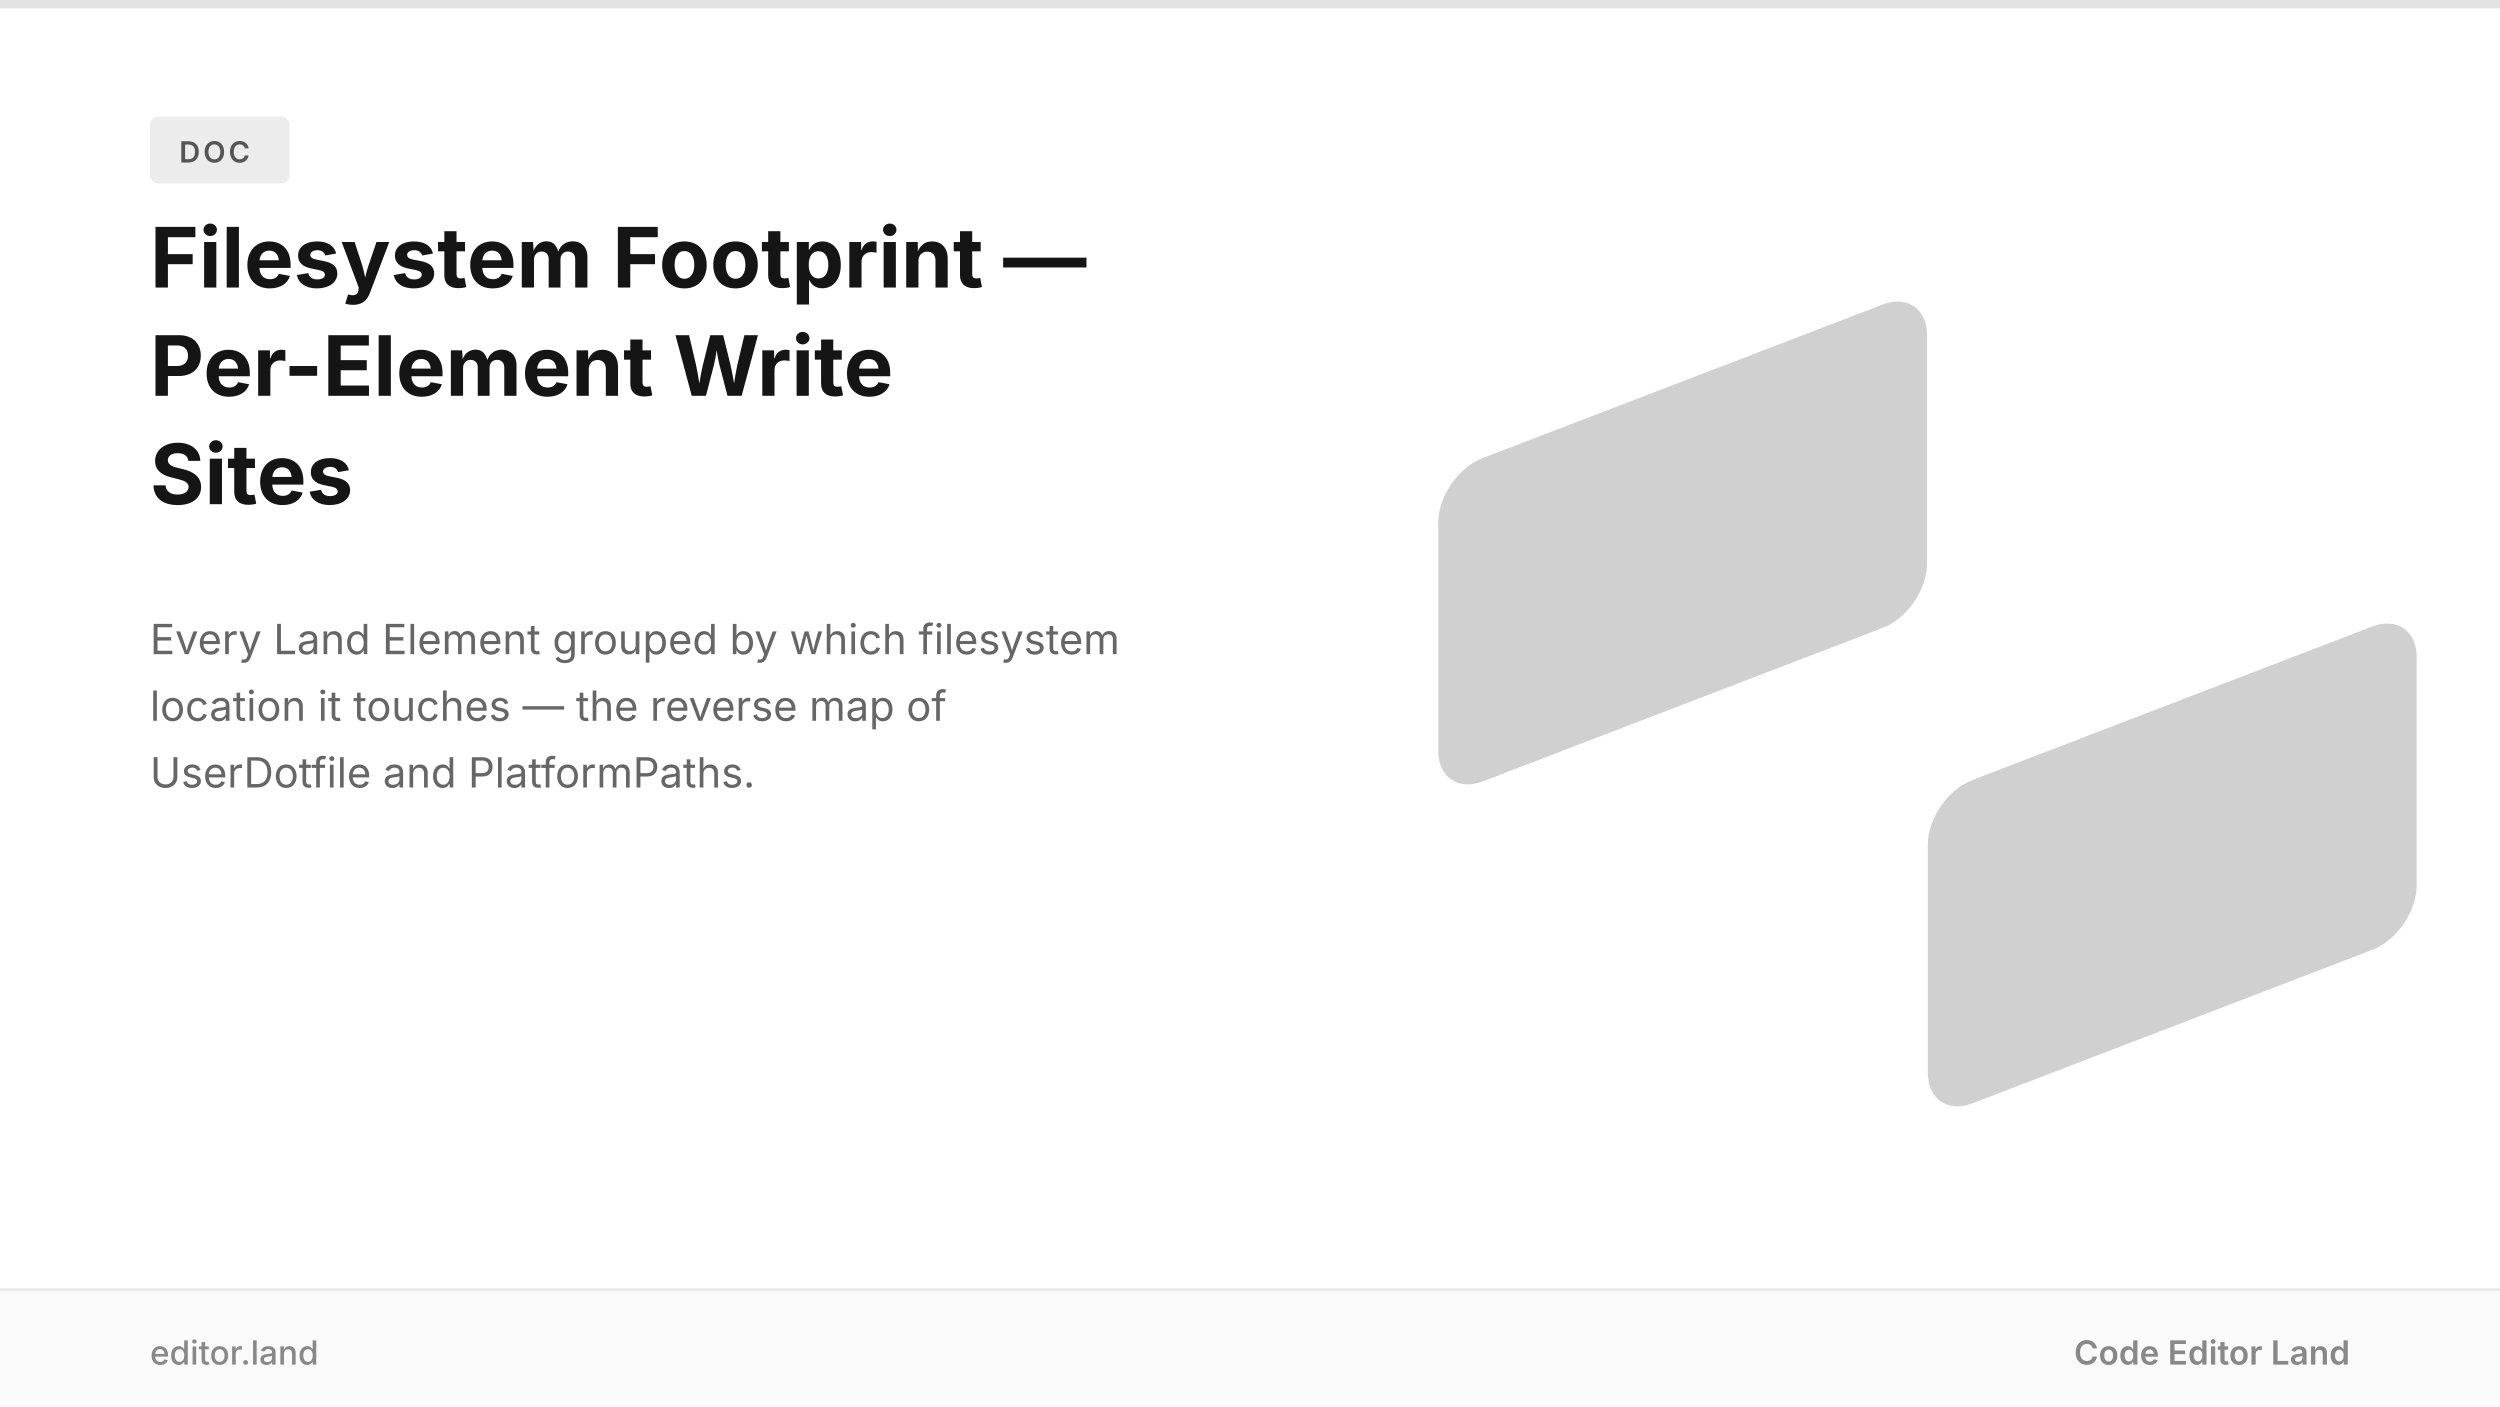
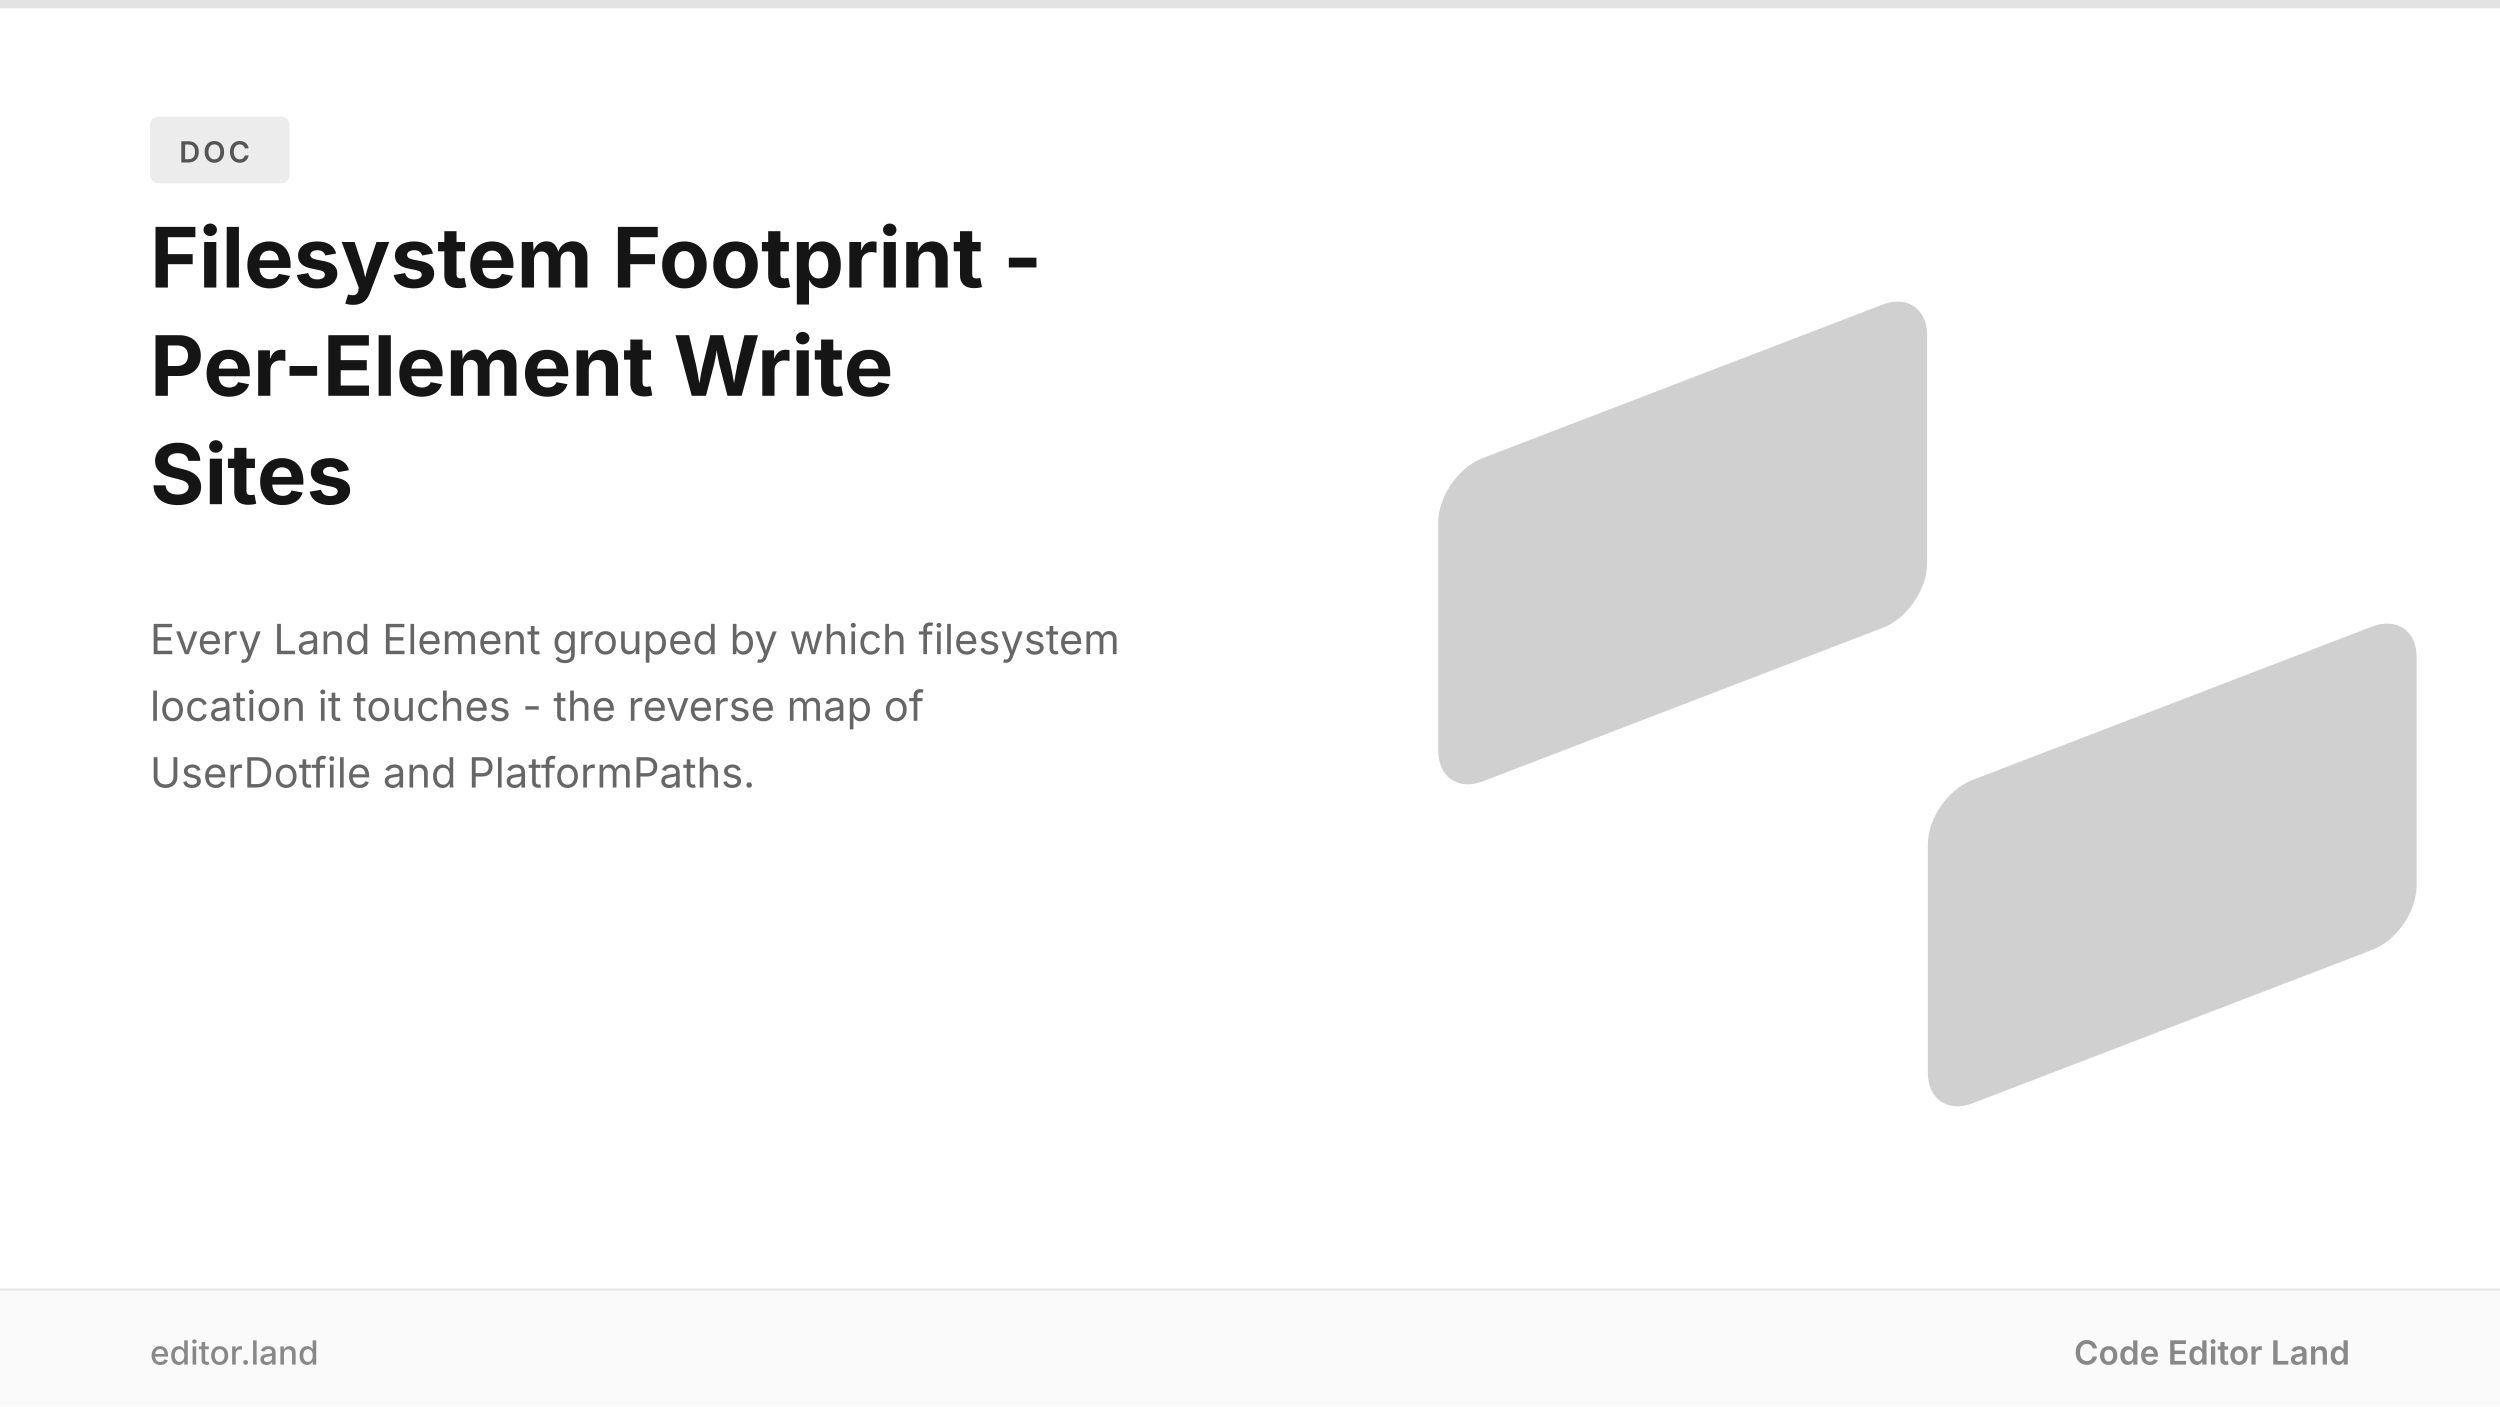
<svg xmlns="http://www.w3.org/2000/svg" width="1200" height="675" viewBox="0 0 1200 675">
  <path fill="#fff" d="M0 0h1200v675H0z" />
  <path fill="#151515" fill-opacity=".12" d="M0 0h1200v4H0z" />
  <rect width="1005.28" height="620.771" fill="#151515" fill-opacity=".2" rx="91.389" transform="matrix(-.2334 .08959 0 .25 925 138)" />
  <rect width="1005.28" height="620.771" fill="#151515" fill-opacity=".2" rx="91.389" transform="matrix(-.2334 .08959 0 .25 1160 292.55)" />
  <rect width="67" height="32" x="72" y="56" fill="#151515" fill-opacity=".08" rx="4" />
  <text x="86" y="78" fill="#555" font-family="system-ui, -apple-system, 'Segoe UI', sans-serif" font-size="14" font-weight="600" letter-spacing=".1em">DOC</text>
-   <text x="72" y="138" fill="#151515" font-family="system-ui, -apple-system, 'Segoe UI', sans-serif" font-size="40" font-weight="700">Filesystem Footprint —</text>
+   <text x="72" y="138" fill="#151515" font-family="system-ui, -apple-system, 'Segoe UI', sans-serif" font-size="40" font-weight="700">Filesystem Footprint -</text>
  <text x="72" y="190" fill="#151515" font-family="system-ui, -apple-system, 'Segoe UI', sans-serif" font-size="40" font-weight="700">Per-Element Write</text>
  <text x="72" y="242" fill="#151515" font-family="system-ui, -apple-system, 'Segoe UI', sans-serif" font-size="40" font-weight="700">Sites</text>
  <text x="72" y="314" fill="#666" font-family="system-ui, -apple-system, 'Segoe UI', sans-serif" font-size="20" font-weight="400">Every Land Element grouped by which filesystem</text>
-   <text x="72" y="346" fill="#666" font-family="system-ui, -apple-system, 'Segoe UI', sans-serif" font-size="20" font-weight="400">location it touches — the reverse map of</text>
+   <text x="72" y="346" fill="#666" font-family="system-ui, -apple-system, 'Segoe UI', sans-serif" font-size="20" font-weight="400">location it touches - the reverse map of</text>
  <text x="72" y="378" fill="#666" font-family="system-ui, -apple-system, 'Segoe UI', sans-serif" font-size="20" font-weight="400">UserDotfile and PlatformPaths.</text>
  <path fill="#fafafa" d="M0 619h1200v56H0z" />
  <path stroke="#e5e5e5" d="M0 619h1200" />
  <text x="72" y="655" fill="#888" font-family="system-ui, -apple-system, 'Segoe UI', sans-serif" font-size="16" font-weight="500">editor.land</text>
  <text x="1128" y="655" fill="#888" font-family="system-ui, -apple-system, 'Segoe UI', sans-serif" font-size="16" font-weight="600" text-anchor="end">Code Editor Land</text>
</svg>
